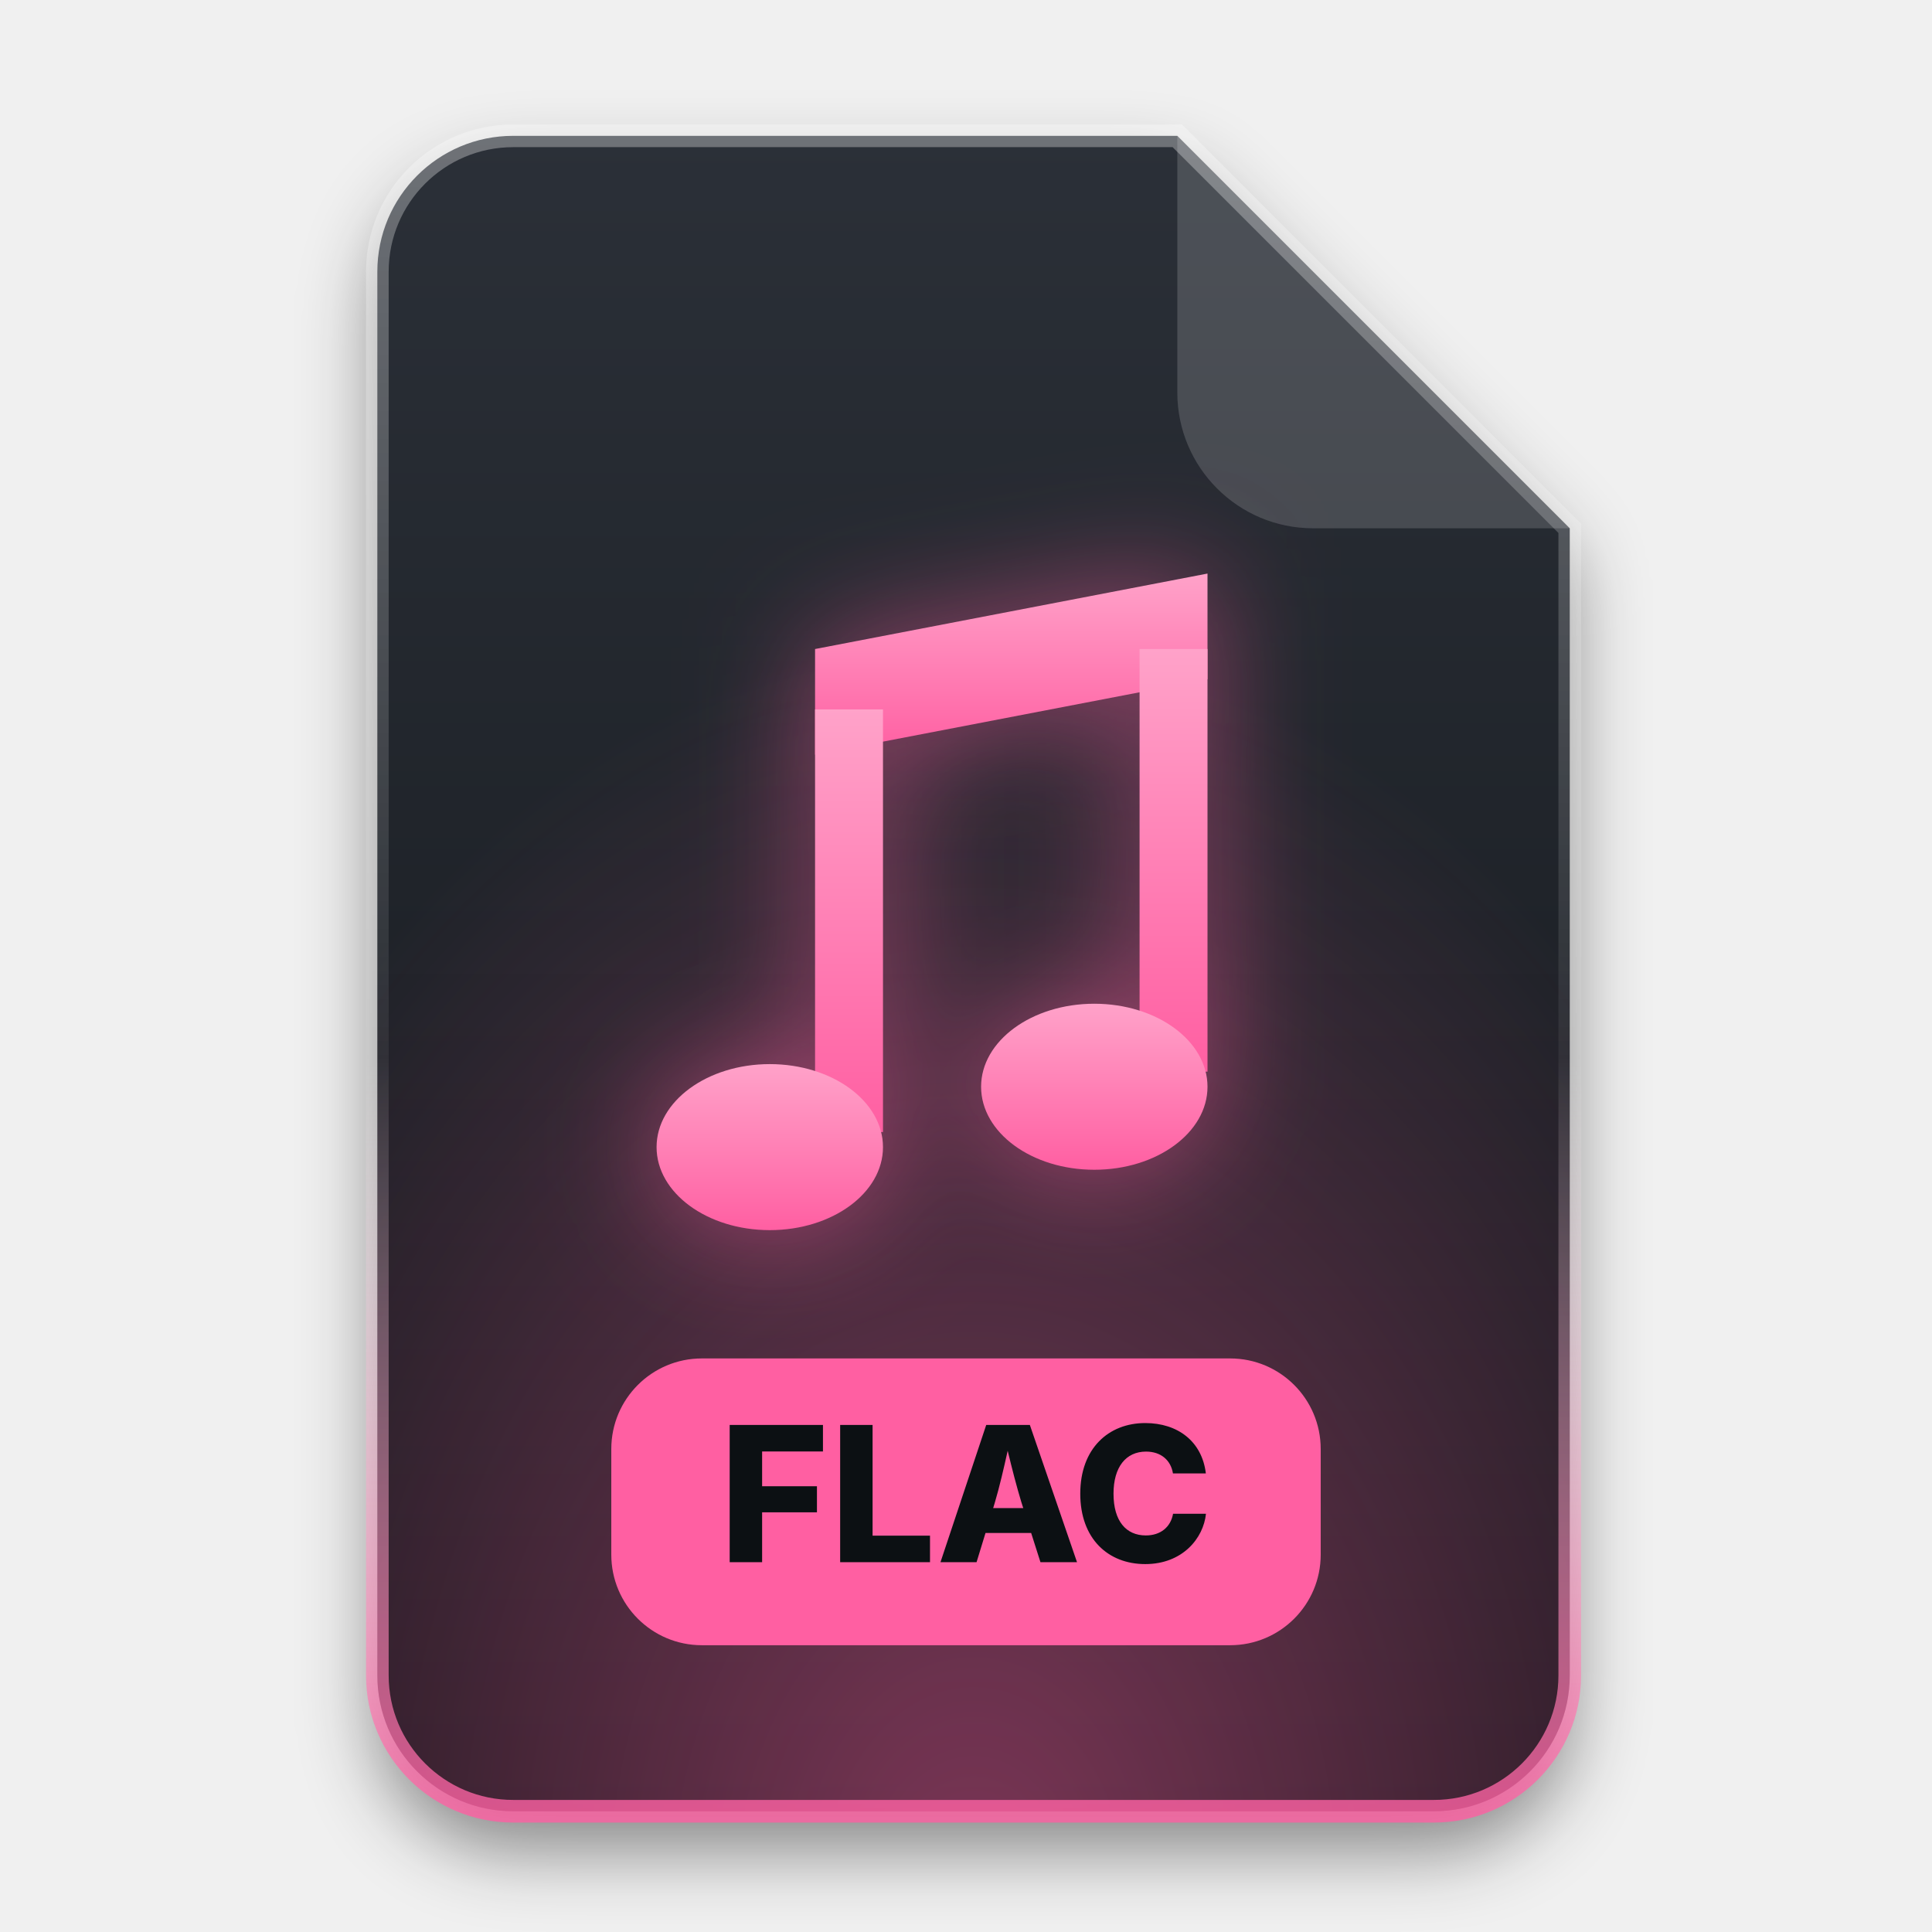
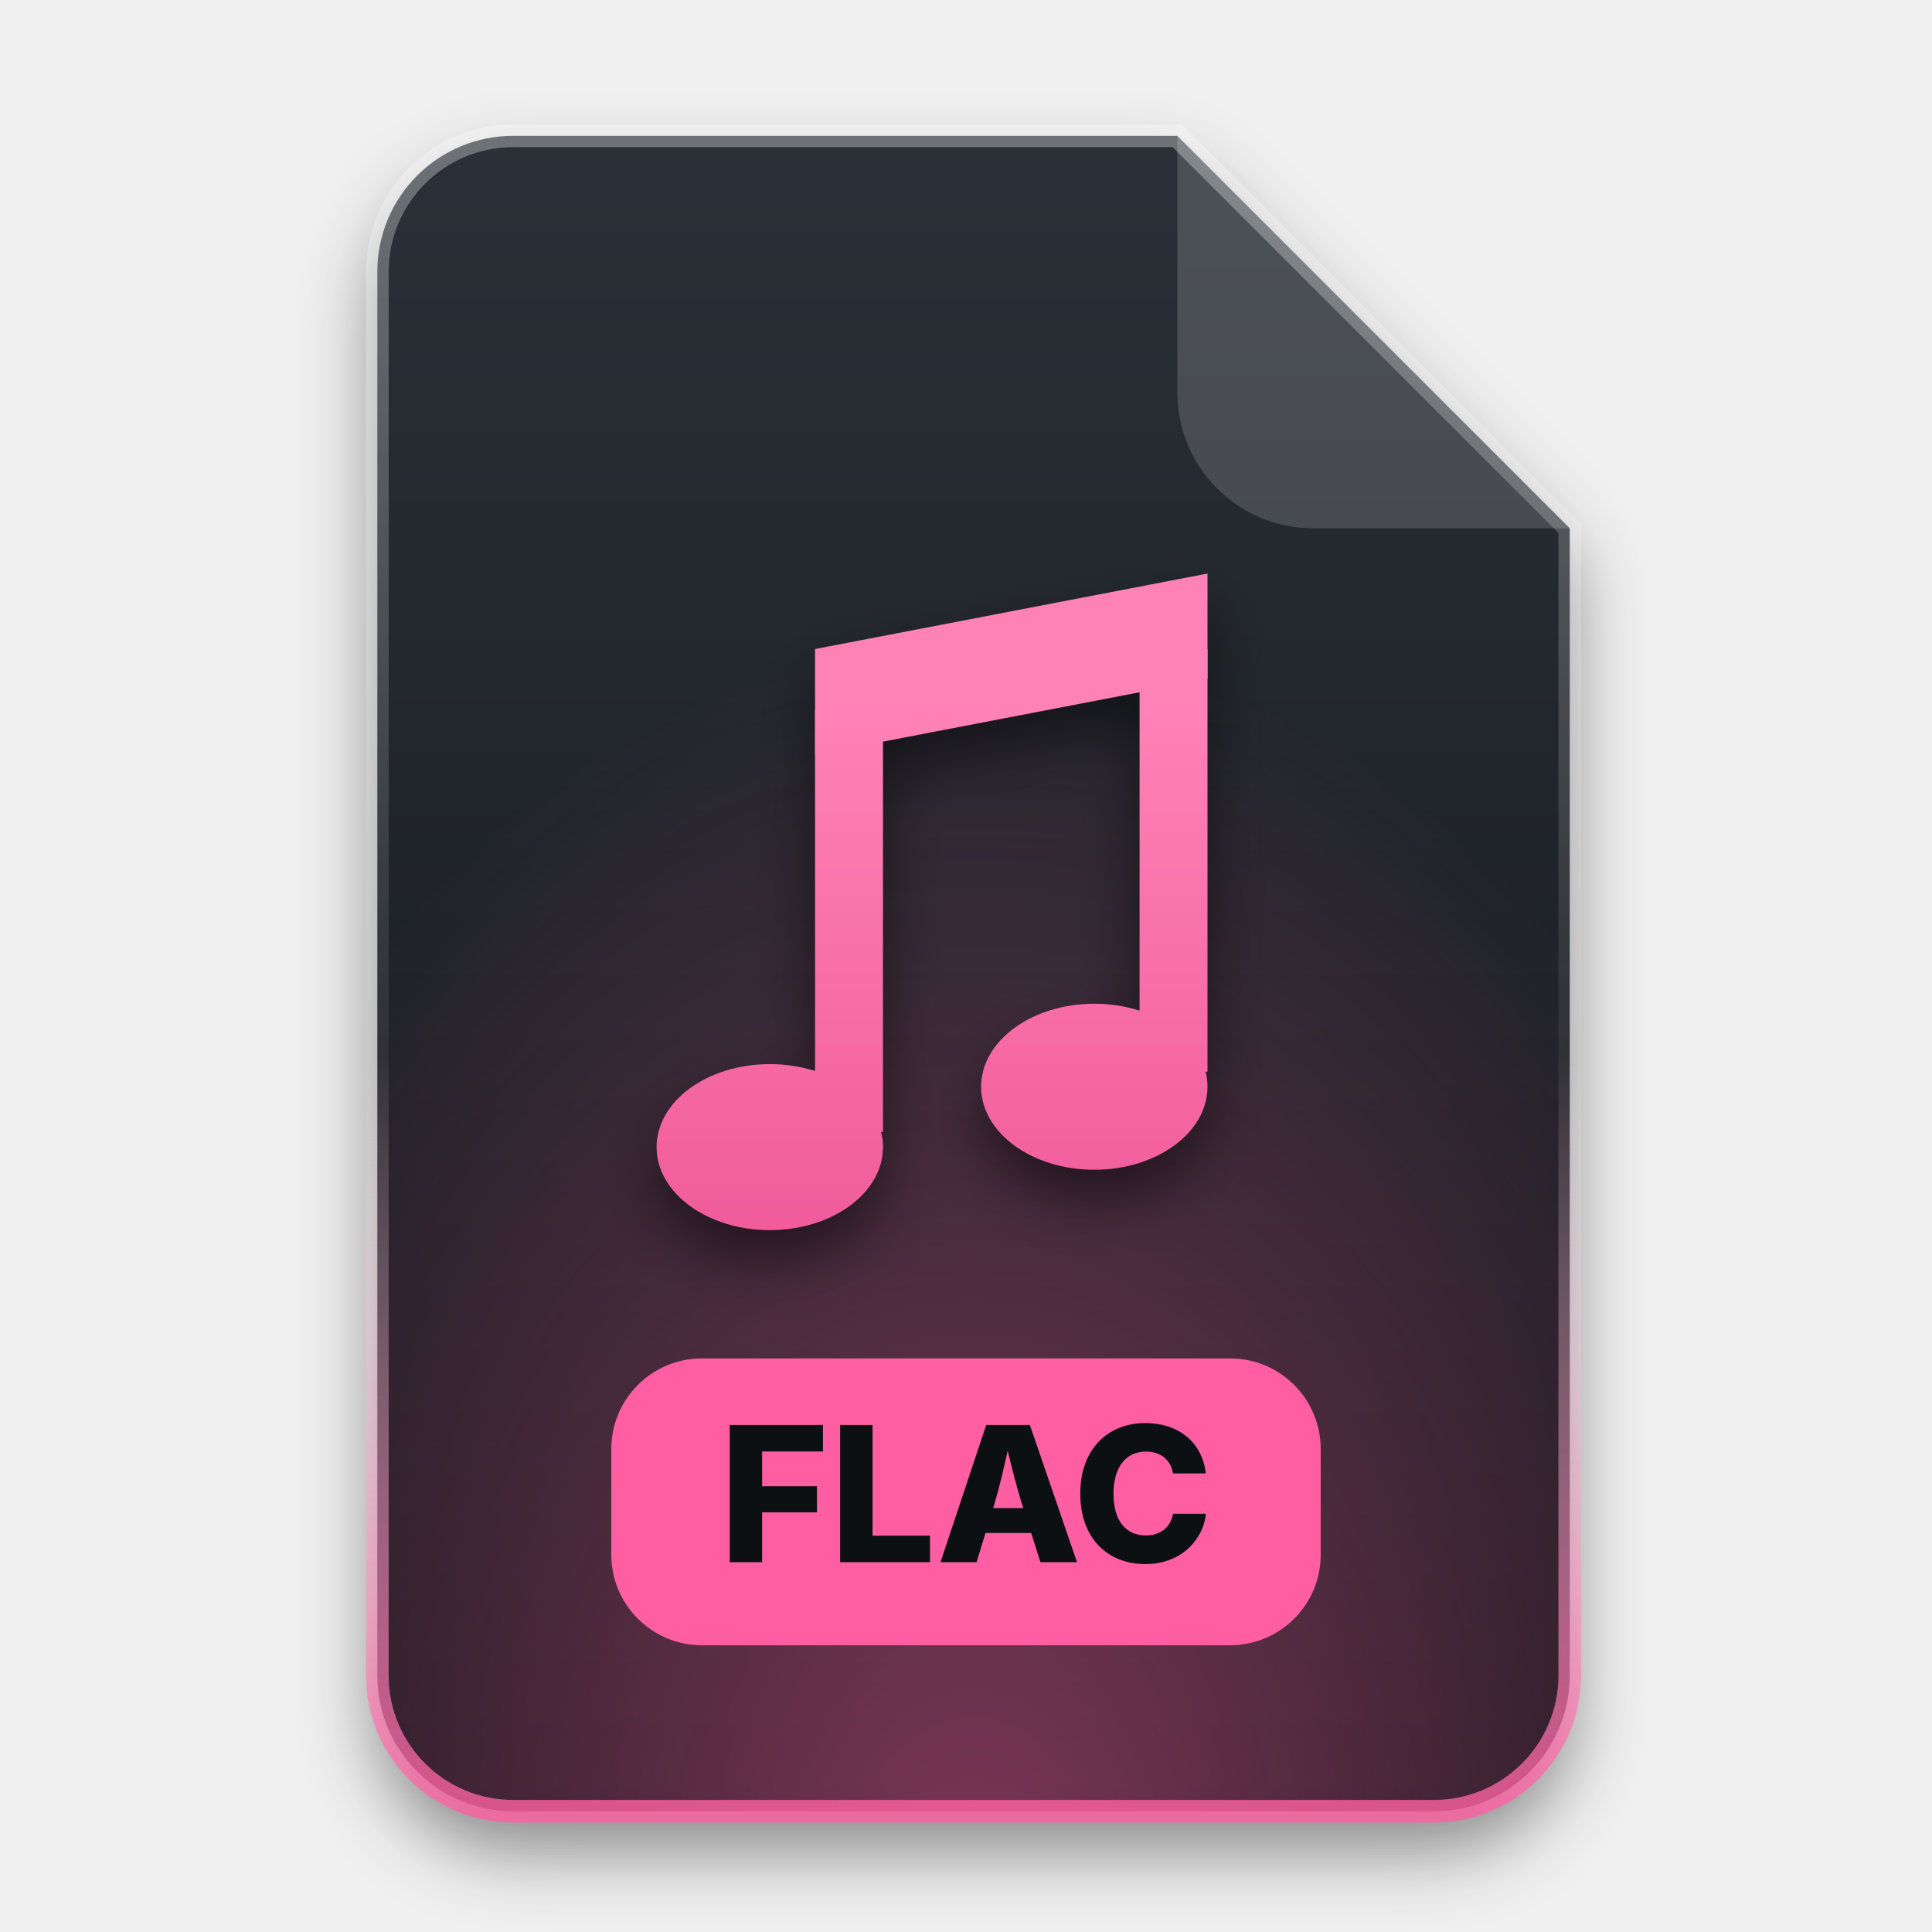
<svg xmlns="http://www.w3.org/2000/svg" viewBox="0 0 256 256" width="256" height="256">
  <defs>
+     <linearGradient id="solid" gradientUnits="userSpaceOnUse" x1="0" y1="100" x2="0" y2="200">
+       <stop offset="0" stop-color="#FF82B6" />
+       <stop offset="1" stop-color="#EA4B8F" />
+     </linearGradient>
+     <filter id="under" x="-30%" y="-30%" width="160%" height="170%">
+       <feGaussianBlur stdDeviation="4" />
+       <feOffset dy="4" />
+     </filter>
    <linearGradient id="smoke" x1="0" y1="0" x2="0" y2="1">
      <stop offset="0" stop-color="#2B3038" />
      <stop offset="1" stop-color="#121519" />
    </linearGradient>
    <linearGradient id="rim" x1="0" y1="0" x2="0" y2="1">
      <stop offset="0" stop-color="#fff" stop-opacity=".32" />
      <stop offset=".55" stop-color="#fff" stop-opacity=".06" />
      <stop offset="1" stop-color="#FF5FA2" stop-opacity=".8" />
    </linearGradient>
    <radialGradient id="glow" cx=".5" cy="1.05" r=".75">
      <stop offset="0" stop-color="#FF5FA2" stop-opacity=".45" />
      <stop offset="1" stop-color="#FF5FA2" stop-opacity="0" />
    </radialGradient>
    <linearGradient id="ink" x1="0" y1="0" x2="0" y2="1">
      <stop offset="0" stop-color="#FFA2C9" />
      <stop offset="1" stop-color="#FF5FA2" />
    </linearGradient>
    <filter id="halo" x="-30%" y="-30%" width="160%" height="160%">
      <feGaussianBlur stdDeviation="8" />
    </filter>
    <filter id="drop" x="-20%" y="-20%" width="140%" height="150%">
      <feGaussianBlur stdDeviation="5" />
      <feOffset dy="5" />
    </filter>
  </defs>
  <path d="M68 18h88l52 52v152a18 18 0 0 1-18 18H68a18 18 0 0 1-18-18V36a18 18 0 0 1 18-18z" fill="#000" opacity=".45" filter="url(#drop)" />
  <path d="M68 18h88l52 52v152a18 18 0 0 1-18 18H68a18 18 0 0 1-18-18V36a18 18 0 0 1 18-18z" fill="url(#smoke)" />
  <path d="M68 18h88l52 52v152a18 18 0 0 1-18 18H68a18 18 0 0 1-18-18V36a18 18 0 0 1 18-18z" fill="url(#glow)" />
  <path d="M156 18v34a18 18 0 0 0 18 18h34z" fill="#fff" opacity=".16" />
  <g transform="translate(0 -6)">
-     <g filter="url(#halo)" opacity=".55">
-       <path fill="#FF5FA2" d="M108 92l52-10v14l-52 10z" />
-       <rect fill="#FF5FA2" x="108" y="100" width="9" height="56" />
-       <rect fill="#FF5FA2" x="151" y="92" width="9" height="56" />
-       <ellipse fill="#FF5FA2" cx="102" cy="158" rx="15" ry="11" />
-       <ellipse fill="#FF5FA2" cx="145" cy="150" rx="15" ry="11" />
+     <g opacity=".5" filter="url(#under)">
+       <path fill="#000" d="M108 92l52-10v14l-52 10z" />
+       <rect fill="#000" x="108" y="100" width="9" height="56" />
+       <rect fill="#000" x="151" y="92" width="9" height="56" />
+       <ellipse fill="#000" cx="102" cy="158" rx="15" ry="11" />
+       <ellipse fill="#000" cx="145" cy="150" rx="15" ry="11" />
    </g>
-     <path fill="url(#ink)" d="M108 92l52-10v14l-52 10z" />
-     <rect fill="url(#ink)" x="108" y="100" width="9" height="56" />
-     <rect fill="url(#ink)" x="151" y="92" width="9" height="56" />
-     <ellipse fill="url(#ink)" cx="102" cy="158" rx="15" ry="11" />
-     <ellipse fill="url(#ink)" cx="145" cy="150" rx="15" ry="11" />
+     <path fill="url(#solid)" d="M108 92l52-10v14l-52 10z" />
+     <rect fill="url(#solid)" x="108" y="100" width="9" height="56" />
+     <rect fill="url(#solid)" x="151" y="92" width="9" height="56" />
+     <ellipse fill="url(#solid)" cx="102" cy="158" rx="15" ry="11" />
+     <ellipse fill="url(#solid)" cx="145" cy="150" rx="15" ry="11" />
  </g>
  <rect x="81" y="180" width="94" height="38" rx="12" fill="#FF5FA2" />
  <text x="128" y="207" text-anchor="middle" font-family="Inter, Inter Variable, sans-serif" font-weight="800" font-size="25" fill="#0C1013">FLAC</text>
  <path d="M68 18h88l52 52v152a18 18 0 0 1-18 18H68a18 18 0 0 1-18-18V36a18 18 0 0 1 18-18z" fill="none" stroke="url(#rim)" stroke-width="3" />
</svg>
